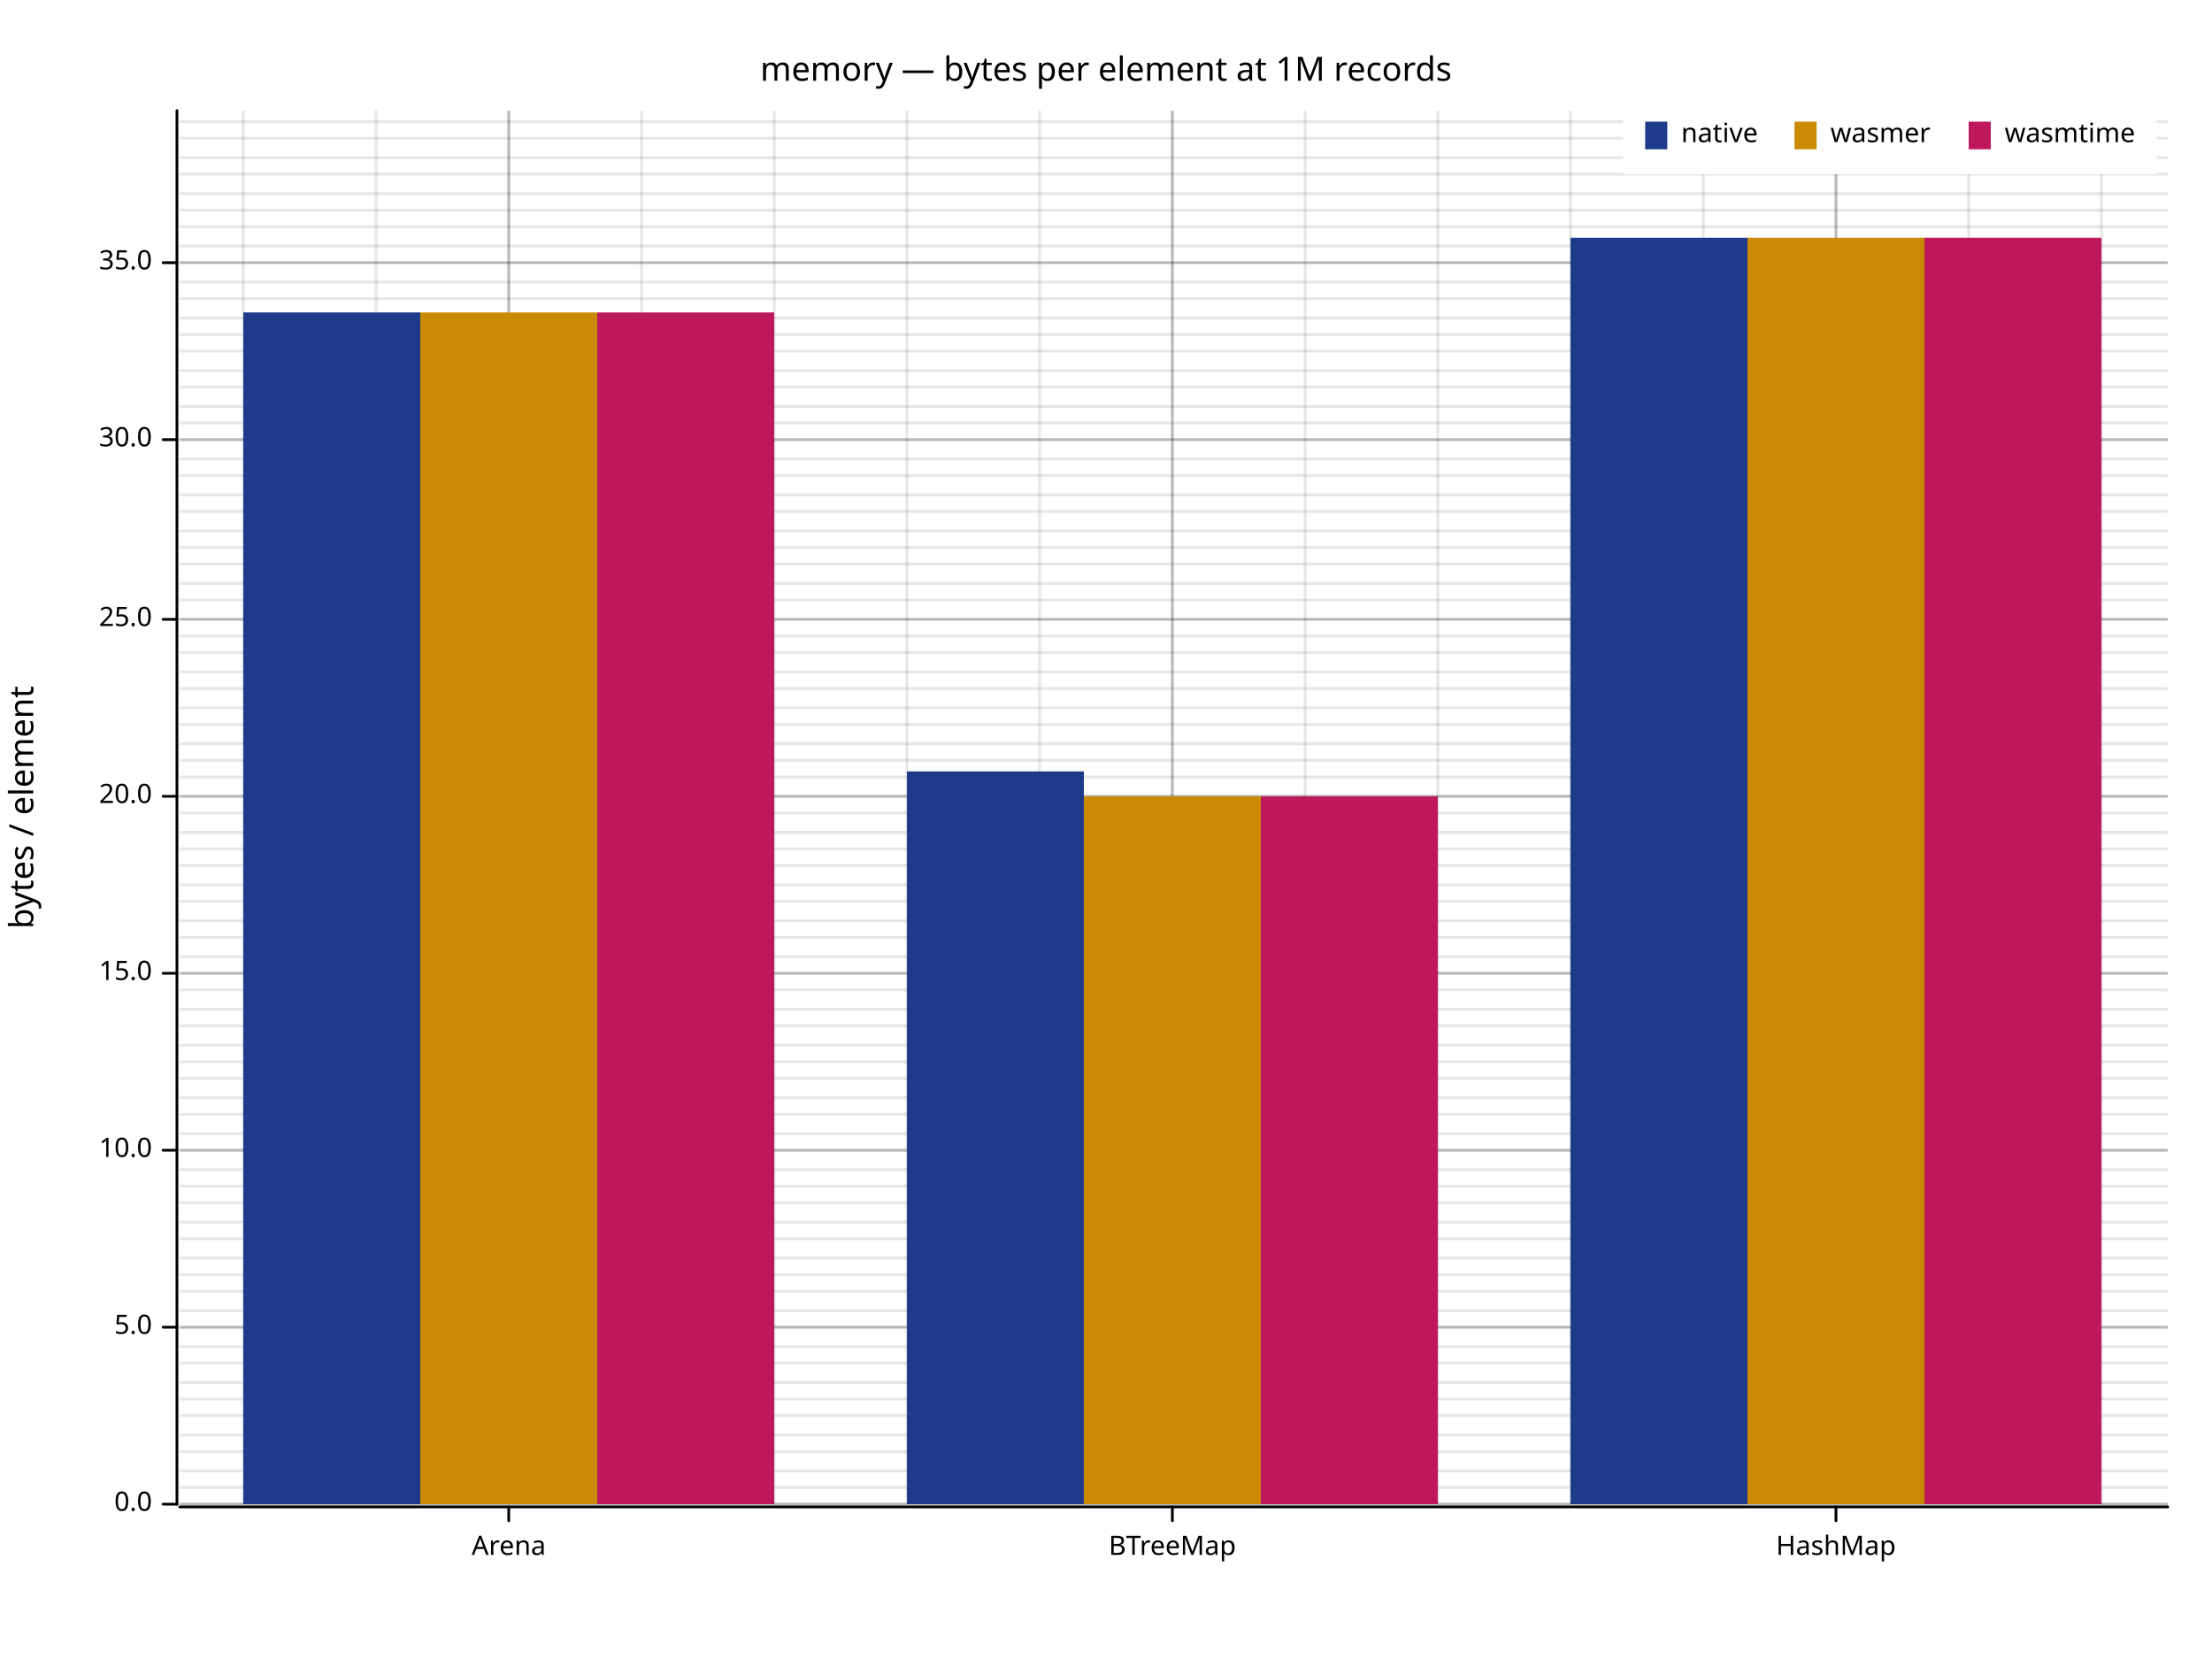
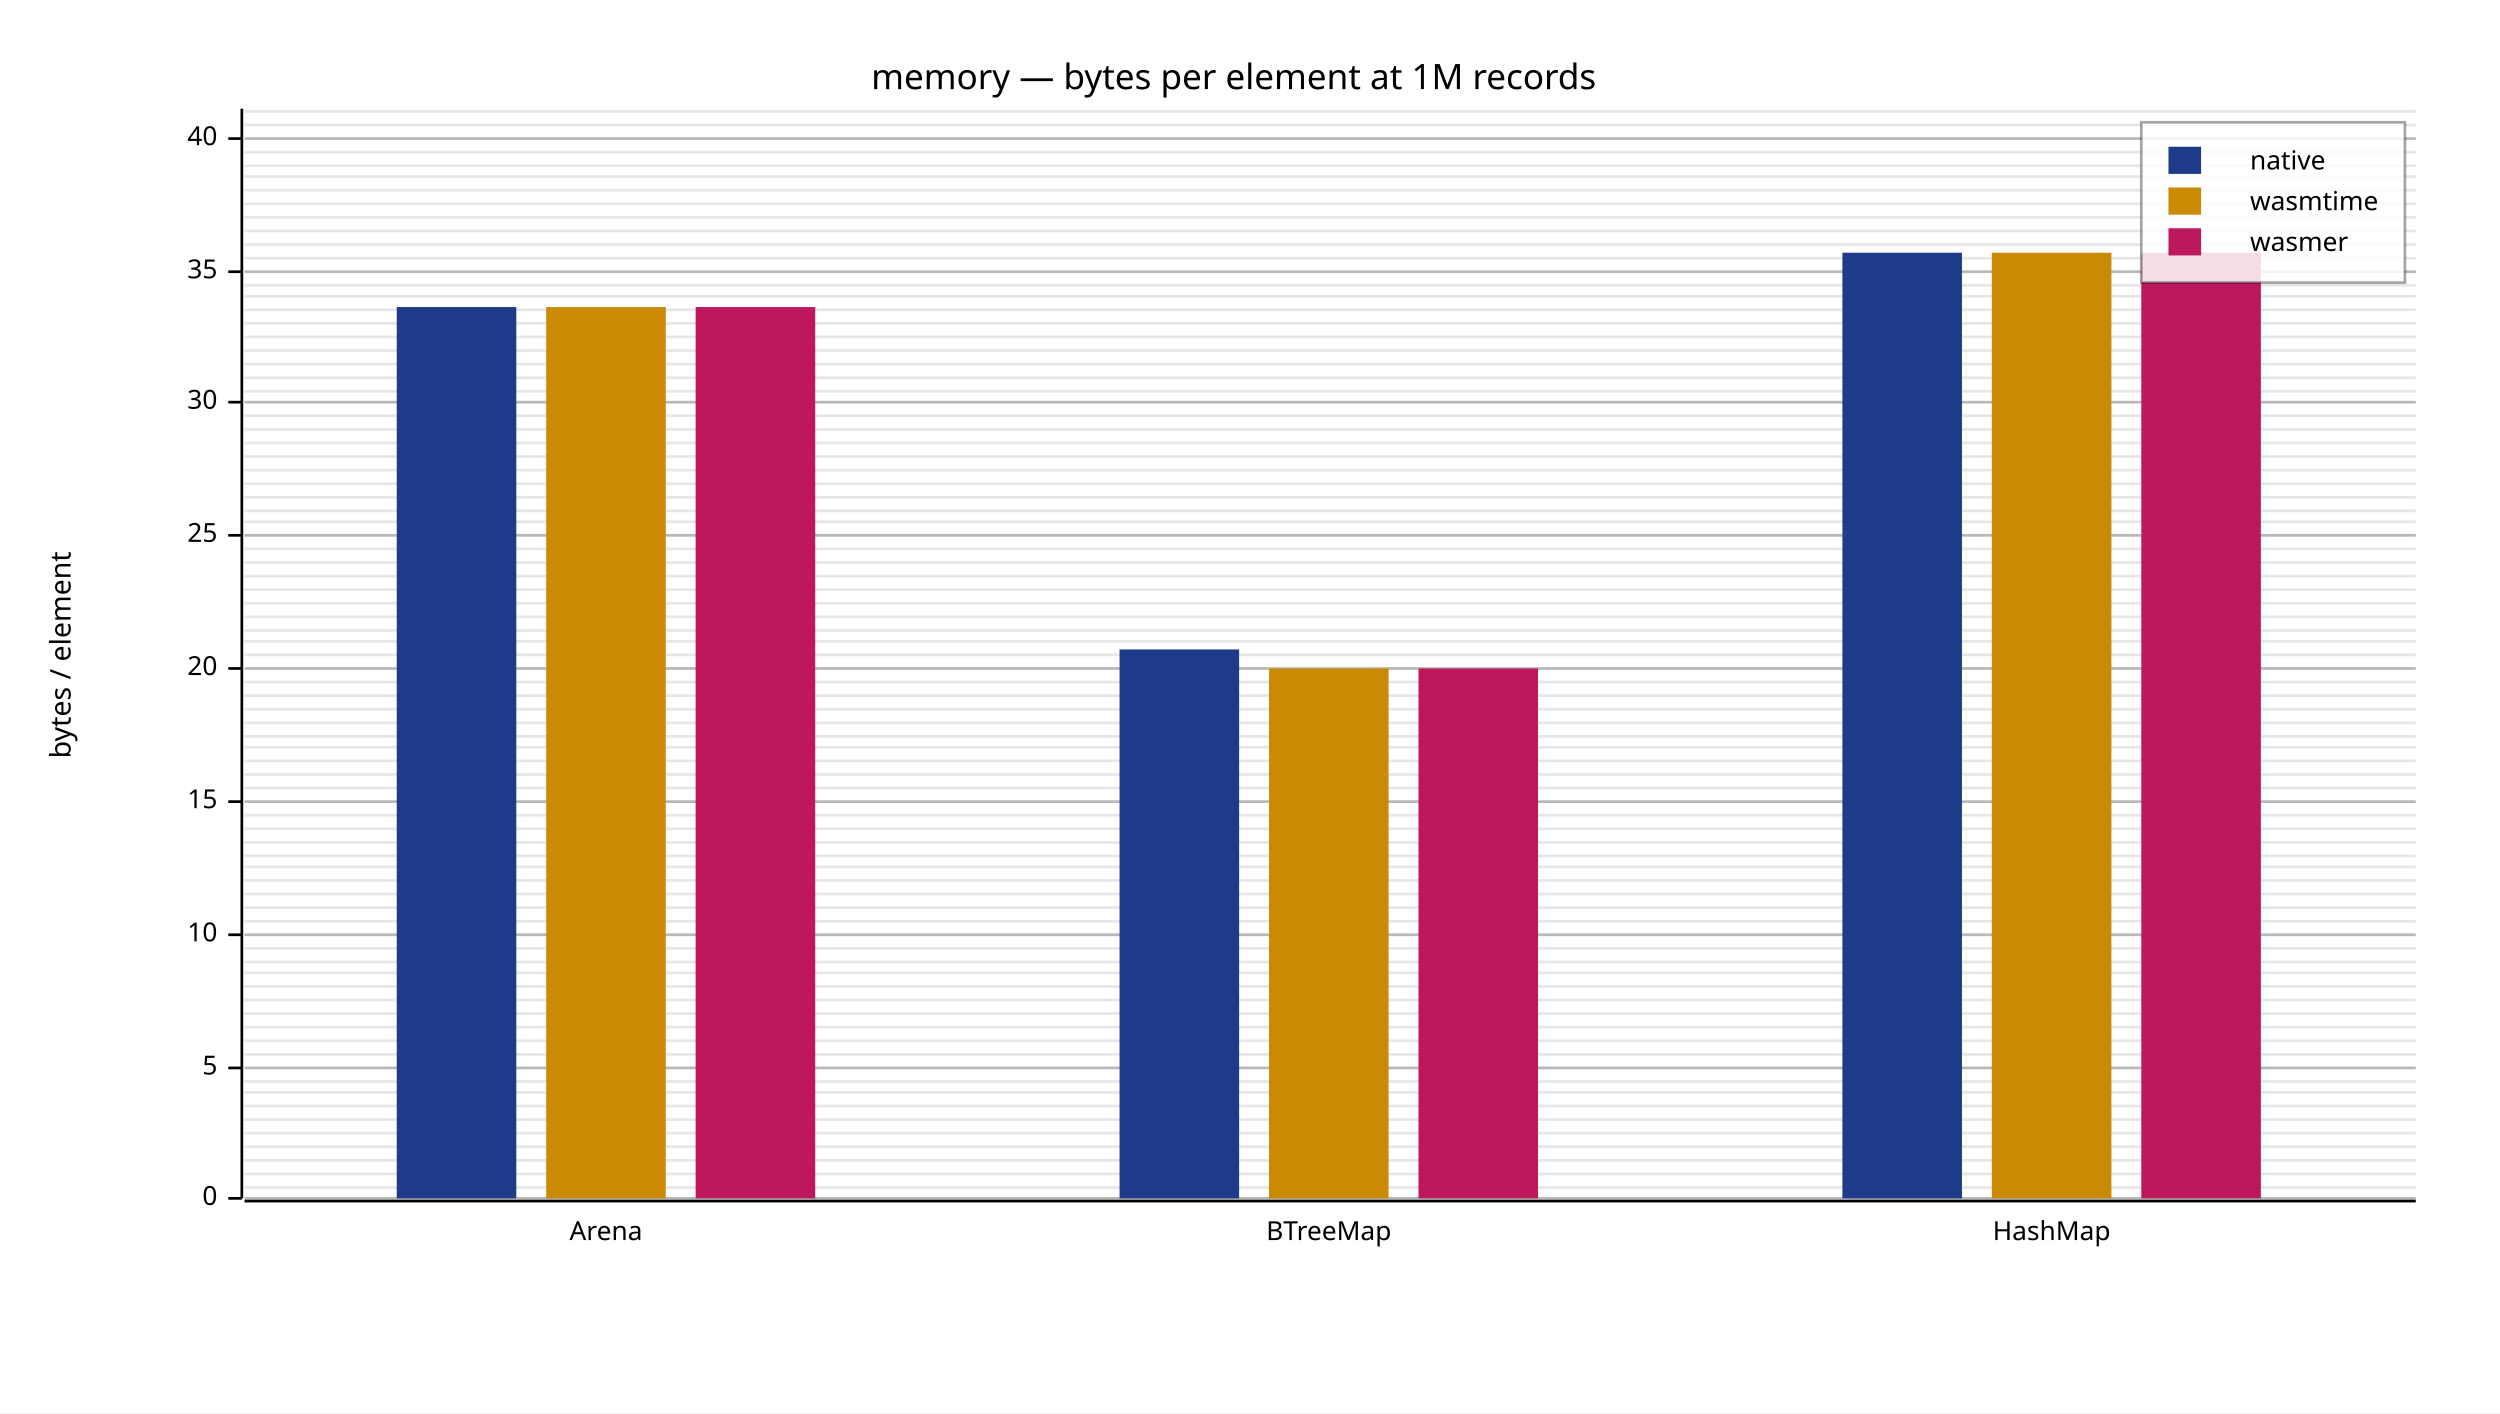
- <svg xmlns="http://www.w3.org/2000/svg" width="800" height="600" viewBox="0 0 800 600">
-   <rect x="0" y="0" width="800" height="600" opacity="1" fill="#FFFFFF" stroke="none" />
-   <text x="400" y="20" dy="0.76em" text-anchor="middle" font-family="sans-serif" font-size="12.097" opacity="1" fill="#000000">
+ <svg xmlns="http://www.w3.org/2000/svg" width="920" height="520" viewBox="0 0 920 520">
+   <rect x="0" y="0" width="920" height="520" opacity="1" fill="#FFFFFF" stroke="none" />
+   <text x="454" y="23" dy="0.76em" text-anchor="middle" font-family="sans-serif" font-size="12.903" opacity="1" fill="#000000">
memory — bytes per element at 1M records
</text>
-   <line opacity="0.1" stroke="#000000" stroke-width="1" x1="88" y1="544" x2="88" y2="40" />
-   <line opacity="0.1" stroke="#000000" stroke-width="1" x1="136" y1="544" x2="136" y2="40" />
-   <line opacity="0.1" stroke="#000000" stroke-width="1" x1="184" y1="544" x2="184" y2="40" />
-   <line opacity="0.1" stroke="#000000" stroke-width="1" x1="232" y1="544" x2="232" y2="40" />
-   <line opacity="0.1" stroke="#000000" stroke-width="1" x1="280" y1="544" x2="280" y2="40" />
-   <line opacity="0.1" stroke="#000000" stroke-width="1" x1="328" y1="544" x2="328" y2="40" />
-   <line opacity="0.1" stroke="#000000" stroke-width="1" x1="376" y1="544" x2="376" y2="40" />
-   <line opacity="0.1" stroke="#000000" stroke-width="1" x1="424" y1="544" x2="424" y2="40" />
-   <line opacity="0.1" stroke="#000000" stroke-width="1" x1="472" y1="544" x2="472" y2="40" />
-   <line opacity="0.1" stroke="#000000" stroke-width="1" x1="520" y1="544" x2="520" y2="40" />
-   <line opacity="0.1" stroke="#000000" stroke-width="1" x1="568" y1="544" x2="568" y2="40" />
-   <line opacity="0.1" stroke="#000000" stroke-width="1" x1="616" y1="544" x2="616" y2="40" />
-   <line opacity="0.1" stroke="#000000" stroke-width="1" x1="664" y1="544" x2="664" y2="40" />
-   <line opacity="0.1" stroke="#000000" stroke-width="1" x1="712" y1="544" x2="712" y2="40" />
-   <line opacity="0.1" stroke="#000000" stroke-width="1" x1="760" y1="544" x2="760" y2="40" />
-   <line opacity="0.1" stroke="#000000" stroke-width="1" x1="65" y1="544" x2="784" y2="544" />
-   <line opacity="0.1" stroke="#000000" stroke-width="1" x1="65" y1="538" x2="784" y2="538" />
-   <line opacity="0.1" stroke="#000000" stroke-width="1" x1="65" y1="532" x2="784" y2="532" />
-   <line opacity="0.1" stroke="#000000" stroke-width="1" x1="65" y1="525" x2="784" y2="525" />
-   <line opacity="0.1" stroke="#000000" stroke-width="1" x1="65" y1="519" x2="784" y2="519" />
-   <line opacity="0.1" stroke="#000000" stroke-width="1" x1="65" y1="512" x2="784" y2="512" />
-   <line opacity="0.1" stroke="#000000" stroke-width="1" x1="65" y1="506" x2="784" y2="506" />
-   <line opacity="0.1" stroke="#000000" stroke-width="1" x1="65" y1="500" x2="784" y2="500" />
-   <line opacity="0.1" stroke="#000000" stroke-width="1" x1="65" y1="493" x2="784" y2="493" />
-   <line opacity="0.1" stroke="#000000" stroke-width="1" x1="65" y1="487" x2="784" y2="487" />
-   <line opacity="0.1" stroke="#000000" stroke-width="1" x1="65" y1="480" x2="784" y2="480" />
-   <line opacity="0.1" stroke="#000000" stroke-width="1" x1="65" y1="474" x2="784" y2="474" />
-   <line opacity="0.1" stroke="#000000" stroke-width="1" x1="65" y1="467" x2="784" y2="467" />
-   <line opacity="0.1" stroke="#000000" stroke-width="1" x1="65" y1="461" x2="784" y2="461" />
-   <line opacity="0.1" stroke="#000000" stroke-width="1" x1="65" y1="455" x2="784" y2="455" />
-   <line opacity="0.1" stroke="#000000" stroke-width="1" x1="65" y1="448" x2="784" y2="448" />
-   <line opacity="0.1" stroke="#000000" stroke-width="1" x1="65" y1="442" x2="784" y2="442" />
-   <line opacity="0.1" stroke="#000000" stroke-width="1" x1="65" y1="435" x2="784" y2="435" />
-   <line opacity="0.1" stroke="#000000" stroke-width="1" x1="65" y1="429" x2="784" y2="429" />
-   <line opacity="0.1" stroke="#000000" stroke-width="1" x1="65" y1="423" x2="784" y2="423" />
-   <line opacity="0.1" stroke="#000000" stroke-width="1" x1="65" y1="416" x2="784" y2="416" />
-   <line opacity="0.1" stroke="#000000" stroke-width="1" x1="65" y1="410" x2="784" y2="410" />
-   <line opacity="0.1" stroke="#000000" stroke-width="1" x1="65" y1="403" x2="784" y2="403" />
-   <line opacity="0.1" stroke="#000000" stroke-width="1" x1="65" y1="397" x2="784" y2="397" />
-   <line opacity="0.1" stroke="#000000" stroke-width="1" x1="65" y1="390" x2="784" y2="390" />
-   <line opacity="0.1" stroke="#000000" stroke-width="1" x1="65" y1="384" x2="784" y2="384" />
-   <line opacity="0.1" stroke="#000000" stroke-width="1" x1="65" y1="378" x2="784" y2="378" />
-   <line opacity="0.1" stroke="#000000" stroke-width="1" x1="65" y1="371" x2="784" y2="371" />
-   <line opacity="0.1" stroke="#000000" stroke-width="1" x1="65" y1="365" x2="784" y2="365" />
-   <line opacity="0.1" stroke="#000000" stroke-width="1" x1="65" y1="358" x2="784" y2="358" />
-   <line opacity="0.1" stroke="#000000" stroke-width="1" x1="65" y1="352" x2="784" y2="352" />
-   <line opacity="0.1" stroke="#000000" stroke-width="1" x1="65" y1="346" x2="784" y2="346" />
-   <line opacity="0.1" stroke="#000000" stroke-width="1" x1="65" y1="339" x2="784" y2="339" />
-   <line opacity="0.1" stroke="#000000" stroke-width="1" x1="65" y1="333" x2="784" y2="333" />
-   <line opacity="0.1" stroke="#000000" stroke-width="1" x1="65" y1="326" x2="784" y2="326" />
-   <line opacity="0.1" stroke="#000000" stroke-width="1" x1="65" y1="320" x2="784" y2="320" />
-   <line opacity="0.1" stroke="#000000" stroke-width="1" x1="65" y1="313" x2="784" y2="313" />
-   <line opacity="0.1" stroke="#000000" stroke-width="1" x1="65" y1="307" x2="784" y2="307" />
-   <line opacity="0.1" stroke="#000000" stroke-width="1" x1="65" y1="301" x2="784" y2="301" />
-   <line opacity="0.1" stroke="#000000" stroke-width="1" x1="65" y1="294" x2="784" y2="294" />
-   <line opacity="0.1" stroke="#000000" stroke-width="1" x1="65" y1="288" x2="784" y2="288" />
-   <line opacity="0.1" stroke="#000000" stroke-width="1" x1="65" y1="281" x2="784" y2="281" />
-   <line opacity="0.1" stroke="#000000" stroke-width="1" x1="65" y1="275" x2="784" y2="275" />
-   <line opacity="0.1" stroke="#000000" stroke-width="1" x1="65" y1="269" x2="784" y2="269" />
-   <line opacity="0.1" stroke="#000000" stroke-width="1" x1="65" y1="262" x2="784" y2="262" />
-   <line opacity="0.1" stroke="#000000" stroke-width="1" x1="65" y1="256" x2="784" y2="256" />
-   <line opacity="0.1" stroke="#000000" stroke-width="1" x1="65" y1="249" x2="784" y2="249" />
-   <line opacity="0.1" stroke="#000000" stroke-width="1" x1="65" y1="243" x2="784" y2="243" />
-   <line opacity="0.1" stroke="#000000" stroke-width="1" x1="65" y1="236" x2="784" y2="236" />
-   <line opacity="0.1" stroke="#000000" stroke-width="1" x1="65" y1="230" x2="784" y2="230" />
-   <line opacity="0.1" stroke="#000000" stroke-width="1" x1="65" y1="224" x2="784" y2="224" />
-   <line opacity="0.1" stroke="#000000" stroke-width="1" x1="65" y1="217" x2="784" y2="217" />
-   <line opacity="0.1" stroke="#000000" stroke-width="1" x1="65" y1="211" x2="784" y2="211" />
-   <line opacity="0.1" stroke="#000000" stroke-width="1" x1="65" y1="204" x2="784" y2="204" />
-   <line opacity="0.1" stroke="#000000" stroke-width="1" x1="65" y1="198" x2="784" y2="198" />
-   <line opacity="0.1" stroke="#000000" stroke-width="1" x1="65" y1="192" x2="784" y2="192" />
-   <line opacity="0.1" stroke="#000000" stroke-width="1" x1="65" y1="185" x2="784" y2="185" />
-   <line opacity="0.1" stroke="#000000" stroke-width="1" x1="65" y1="179" x2="784" y2="179" />
-   <line opacity="0.1" stroke="#000000" stroke-width="1" x1="65" y1="172" x2="784" y2="172" />
-   <line opacity="0.1" stroke="#000000" stroke-width="1" x1="65" y1="166" x2="784" y2="166" />
-   <line opacity="0.1" stroke="#000000" stroke-width="1" x1="65" y1="159" x2="784" y2="159" />
-   <line opacity="0.1" stroke="#000000" stroke-width="1" x1="65" y1="153" x2="784" y2="153" />
-   <line opacity="0.1" stroke="#000000" stroke-width="1" x1="65" y1="147" x2="784" y2="147" />
-   <line opacity="0.1" stroke="#000000" stroke-width="1" x1="65" y1="140" x2="784" y2="140" />
-   <line opacity="0.1" stroke="#000000" stroke-width="1" x1="65" y1="134" x2="784" y2="134" />
-   <line opacity="0.1" stroke="#000000" stroke-width="1" x1="65" y1="127" x2="784" y2="127" />
-   <line opacity="0.1" stroke="#000000" stroke-width="1" x1="65" y1="121" x2="784" y2="121" />
-   <line opacity="0.1" stroke="#000000" stroke-width="1" x1="65" y1="115" x2="784" y2="115" />
-   <line opacity="0.1" stroke="#000000" stroke-width="1" x1="65" y1="108" x2="784" y2="108" />
-   <line opacity="0.1" stroke="#000000" stroke-width="1" x1="65" y1="102" x2="784" y2="102" />
-   <line opacity="0.1" stroke="#000000" stroke-width="1" x1="65" y1="95" x2="784" y2="95" />
-   <line opacity="0.1" stroke="#000000" stroke-width="1" x1="65" y1="89" x2="784" y2="89" />
-   <line opacity="0.1" stroke="#000000" stroke-width="1" x1="65" y1="82" x2="784" y2="82" />
-   <line opacity="0.1" stroke="#000000" stroke-width="1" x1="65" y1="76" x2="784" y2="76" />
-   <line opacity="0.1" stroke="#000000" stroke-width="1" x1="65" y1="70" x2="784" y2="70" />
-   <line opacity="0.1" stroke="#000000" stroke-width="1" x1="65" y1="63" x2="784" y2="63" />
-   <line opacity="0.1" stroke="#000000" stroke-width="1" x1="65" y1="57" x2="784" y2="57" />
-   <line opacity="0.1" stroke="#000000" stroke-width="1" x1="65" y1="50" x2="784" y2="50" />
-   <line opacity="0.1" stroke="#000000" stroke-width="1" x1="65" y1="44" x2="784" y2="44" />
-   <line opacity="0.2" stroke="#000000" stroke-width="1" x1="184" y1="544" x2="184" y2="40" />
-   <line opacity="0.2" stroke="#000000" stroke-width="1" x1="424" y1="544" x2="424" y2="40" />
-   <line opacity="0.2" stroke="#000000" stroke-width="1" x1="664" y1="544" x2="664" y2="40" />
-   <line opacity="0.2" stroke="#000000" stroke-width="1" x1="65" y1="544" x2="784" y2="544" />
-   <line opacity="0.2" stroke="#000000" stroke-width="1" x1="65" y1="480" x2="784" y2="480" />
-   <line opacity="0.2" stroke="#000000" stroke-width="1" x1="65" y1="416" x2="784" y2="416" />
-   <line opacity="0.2" stroke="#000000" stroke-width="1" x1="65" y1="352" x2="784" y2="352" />
-   <line opacity="0.2" stroke="#000000" stroke-width="1" x1="65" y1="288" x2="784" y2="288" />
-   <line opacity="0.2" stroke="#000000" stroke-width="1" x1="65" y1="224" x2="784" y2="224" />
-   <line opacity="0.2" stroke="#000000" stroke-width="1" x1="65" y1="159" x2="784" y2="159" />
-   <line opacity="0.2" stroke="#000000" stroke-width="1" x1="65" y1="95" x2="784" y2="95" />
-   <polyline stroke-linejoin="round" stroke-linecap="round" fill="none" opacity="1" stroke="#000000" stroke-width="1" points="64,40 64,544 " />
-   <text x="55" y="544" dy="0.5ex" text-anchor="end" font-family="sans-serif" font-size="9.677" opacity="1" fill="#000000">
- 0.0
+   <line opacity="0.1" stroke="#000000" stroke-width="1" x1="90" y1="441" x2="889" y2="441" />
+   <line opacity="0.1" stroke="#000000" stroke-width="1" x1="90" y1="437" x2="889" y2="437" />
+   <line opacity="0.1" stroke="#000000" stroke-width="1" x1="90" y1="432" x2="889" y2="432" />
+   <line opacity="0.1" stroke="#000000" stroke-width="1" x1="90" y1="427" x2="889" y2="427" />
+   <line opacity="0.1" stroke="#000000" stroke-width="1" x1="90" y1="422" x2="889" y2="422" />
+   <line opacity="0.1" stroke="#000000" stroke-width="1" x1="90" y1="417" x2="889" y2="417" />
+   <line opacity="0.1" stroke="#000000" stroke-width="1" x1="90" y1="412" x2="889" y2="412" />
+   <line opacity="0.1" stroke="#000000" stroke-width="1" x1="90" y1="407" x2="889" y2="407" />
+   <line opacity="0.1" stroke="#000000" stroke-width="1" x1="90" y1="402" x2="889" y2="402" />
+   <line opacity="0.1" stroke="#000000" stroke-width="1" x1="90" y1="398" x2="889" y2="398" />
+   <line opacity="0.1" stroke="#000000" stroke-width="1" x1="90" y1="393" x2="889" y2="393" />
+   <line opacity="0.1" stroke="#000000" stroke-width="1" x1="90" y1="388" x2="889" y2="388" />
+   <line opacity="0.1" stroke="#000000" stroke-width="1" x1="90" y1="383" x2="889" y2="383" />
+   <line opacity="0.1" stroke="#000000" stroke-width="1" x1="90" y1="378" x2="889" y2="378" />
+   <line opacity="0.1" stroke="#000000" stroke-width="1" x1="90" y1="373" x2="889" y2="373" />
+   <line opacity="0.1" stroke="#000000" stroke-width="1" x1="90" y1="368" x2="889" y2="368" />
+   <line opacity="0.1" stroke="#000000" stroke-width="1" x1="90" y1="363" x2="889" y2="363" />
+   <line opacity="0.1" stroke="#000000" stroke-width="1" x1="90" y1="358" x2="889" y2="358" />
+   <line opacity="0.1" stroke="#000000" stroke-width="1" x1="90" y1="354" x2="889" y2="354" />
+   <line opacity="0.1" stroke="#000000" stroke-width="1" x1="90" y1="349" x2="889" y2="349" />
+   <line opacity="0.1" stroke="#000000" stroke-width="1" x1="90" y1="344" x2="889" y2="344" />
+   <line opacity="0.1" stroke="#000000" stroke-width="1" x1="90" y1="339" x2="889" y2="339" />
+   <line opacity="0.1" stroke="#000000" stroke-width="1" x1="90" y1="334" x2="889" y2="334" />
+   <line opacity="0.1" stroke="#000000" stroke-width="1" x1="90" y1="329" x2="889" y2="329" />
+   <line opacity="0.1" stroke="#000000" stroke-width="1" x1="90" y1="324" x2="889" y2="324" />
+   <line opacity="0.1" stroke="#000000" stroke-width="1" x1="90" y1="319" x2="889" y2="319" />
+   <line opacity="0.1" stroke="#000000" stroke-width="1" x1="90" y1="315" x2="889" y2="315" />
+   <line opacity="0.1" stroke="#000000" stroke-width="1" x1="90" y1="310" x2="889" y2="310" />
+   <line opacity="0.1" stroke="#000000" stroke-width="1" x1="90" y1="305" x2="889" y2="305" />
+   <line opacity="0.1" stroke="#000000" stroke-width="1" x1="90" y1="300" x2="889" y2="300" />
+   <line opacity="0.1" stroke="#000000" stroke-width="1" x1="90" y1="295" x2="889" y2="295" />
+   <line opacity="0.1" stroke="#000000" stroke-width="1" x1="90" y1="290" x2="889" y2="290" />
+   <line opacity="0.1" stroke="#000000" stroke-width="1" x1="90" y1="285" x2="889" y2="285" />
+   <line opacity="0.1" stroke="#000000" stroke-width="1" x1="90" y1="280" x2="889" y2="280" />
+   <line opacity="0.1" stroke="#000000" stroke-width="1" x1="90" y1="275" x2="889" y2="275" />
+   <line opacity="0.1" stroke="#000000" stroke-width="1" x1="90" y1="271" x2="889" y2="271" />
+   <line opacity="0.1" stroke="#000000" stroke-width="1" x1="90" y1="266" x2="889" y2="266" />
+   <line opacity="0.1" stroke="#000000" stroke-width="1" x1="90" y1="261" x2="889" y2="261" />
+   <line opacity="0.1" stroke="#000000" stroke-width="1" x1="90" y1="256" x2="889" y2="256" />
+   <line opacity="0.1" stroke="#000000" stroke-width="1" x1="90" y1="251" x2="889" y2="251" />
+   <line opacity="0.1" stroke="#000000" stroke-width="1" x1="90" y1="246" x2="889" y2="246" />
+   <line opacity="0.1" stroke="#000000" stroke-width="1" x1="90" y1="241" x2="889" y2="241" />
+   <line opacity="0.1" stroke="#000000" stroke-width="1" x1="90" y1="236" x2="889" y2="236" />
+   <line opacity="0.1" stroke="#000000" stroke-width="1" x1="90" y1="232" x2="889" y2="232" />
+   <line opacity="0.1" stroke="#000000" stroke-width="1" x1="90" y1="227" x2="889" y2="227" />
+   <line opacity="0.1" stroke="#000000" stroke-width="1" x1="90" y1="222" x2="889" y2="222" />
+   <line opacity="0.1" stroke="#000000" stroke-width="1" x1="90" y1="217" x2="889" y2="217" />
+   <line opacity="0.1" stroke="#000000" stroke-width="1" x1="90" y1="212" x2="889" y2="212" />
+   <line opacity="0.1" stroke="#000000" stroke-width="1" x1="90" y1="207" x2="889" y2="207" />
+   <line opacity="0.1" stroke="#000000" stroke-width="1" x1="90" y1="202" x2="889" y2="202" />
+   <line opacity="0.1" stroke="#000000" stroke-width="1" x1="90" y1="197" x2="889" y2="197" />
+   <line opacity="0.1" stroke="#000000" stroke-width="1" x1="90" y1="192" x2="889" y2="192" />
+   <line opacity="0.1" stroke="#000000" stroke-width="1" x1="90" y1="188" x2="889" y2="188" />
+   <line opacity="0.1" stroke="#000000" stroke-width="1" x1="90" y1="183" x2="889" y2="183" />
+   <line opacity="0.1" stroke="#000000" stroke-width="1" x1="90" y1="178" x2="889" y2="178" />
+   <line opacity="0.1" stroke="#000000" stroke-width="1" x1="90" y1="173" x2="889" y2="173" />
+   <line opacity="0.1" stroke="#000000" stroke-width="1" x1="90" y1="168" x2="889" y2="168" />
+   <line opacity="0.1" stroke="#000000" stroke-width="1" x1="90" y1="163" x2="889" y2="163" />
+   <line opacity="0.1" stroke="#000000" stroke-width="1" x1="90" y1="158" x2="889" y2="158" />
+   <line opacity="0.1" stroke="#000000" stroke-width="1" x1="90" y1="153" x2="889" y2="153" />
+   <line opacity="0.1" stroke="#000000" stroke-width="1" x1="90" y1="148" x2="889" y2="148" />
+   <line opacity="0.1" stroke="#000000" stroke-width="1" x1="90" y1="144" x2="889" y2="144" />
+   <line opacity="0.1" stroke="#000000" stroke-width="1" x1="90" y1="139" x2="889" y2="139" />
+   <line opacity="0.1" stroke="#000000" stroke-width="1" x1="90" y1="134" x2="889" y2="134" />
+   <line opacity="0.1" stroke="#000000" stroke-width="1" x1="90" y1="129" x2="889" y2="129" />
+   <line opacity="0.1" stroke="#000000" stroke-width="1" x1="90" y1="124" x2="889" y2="124" />
+   <line opacity="0.1" stroke="#000000" stroke-width="1" x1="90" y1="119" x2="889" y2="119" />
+   <line opacity="0.1" stroke="#000000" stroke-width="1" x1="90" y1="114" x2="889" y2="114" />
+   <line opacity="0.1" stroke="#000000" stroke-width="1" x1="90" y1="109" x2="889" y2="109" />
+   <line opacity="0.1" stroke="#000000" stroke-width="1" x1="90" y1="105" x2="889" y2="105" />
+   <line opacity="0.1" stroke="#000000" stroke-width="1" x1="90" y1="100" x2="889" y2="100" />
+   <line opacity="0.1" stroke="#000000" stroke-width="1" x1="90" y1="95" x2="889" y2="95" />
+   <line opacity="0.1" stroke="#000000" stroke-width="1" x1="90" y1="90" x2="889" y2="90" />
+   <line opacity="0.1" stroke="#000000" stroke-width="1" x1="90" y1="85" x2="889" y2="85" />
+   <line opacity="0.1" stroke="#000000" stroke-width="1" x1="90" y1="80" x2="889" y2="80" />
+   <line opacity="0.1" stroke="#000000" stroke-width="1" x1="90" y1="75" x2="889" y2="75" />
+   <line opacity="0.1" stroke="#000000" stroke-width="1" x1="90" y1="70" x2="889" y2="70" />
+   <line opacity="0.1" stroke="#000000" stroke-width="1" x1="90" y1="65" x2="889" y2="65" />
+   <line opacity="0.1" stroke="#000000" stroke-width="1" x1="90" y1="61" x2="889" y2="61" />
+   <line opacity="0.1" stroke="#000000" stroke-width="1" x1="90" y1="56" x2="889" y2="56" />
+   <line opacity="0.1" stroke="#000000" stroke-width="1" x1="90" y1="51" x2="889" y2="51" />
+   <line opacity="0.1" stroke="#000000" stroke-width="1" x1="90" y1="46" x2="889" y2="46" />
+   <line opacity="0.1" stroke="#000000" stroke-width="1" x1="90" y1="41" x2="889" y2="41" />
+   <text x="18" y="241" dy="0.76em" text-anchor="middle" font-family="sans-serif" font-size="10.484" opacity="1" fill="#000000" transform="rotate(270, 18, 241)">
+ bytes / element
</text>
-   <polyline stroke-linejoin="round" stroke-linecap="round" fill="none" opacity="1" stroke="#000000" stroke-width="1" points="59,544 64,544 " />
-   <text x="55" y="480" dy="0.5ex" text-anchor="end" font-family="sans-serif" font-size="9.677" opacity="1" fill="#000000">
- 5.0
+   <line opacity="0.2" stroke="#000000" stroke-width="1" x1="90" y1="441" x2="889" y2="441" />
+   <line opacity="0.2" stroke="#000000" stroke-width="1" x1="90" y1="393" x2="889" y2="393" />
+   <line opacity="0.2" stroke="#000000" stroke-width="1" x1="90" y1="344" x2="889" y2="344" />
+   <line opacity="0.2" stroke="#000000" stroke-width="1" x1="90" y1="295" x2="889" y2="295" />
+   <line opacity="0.2" stroke="#000000" stroke-width="1" x1="90" y1="246" x2="889" y2="246" />
+   <line opacity="0.2" stroke="#000000" stroke-width="1" x1="90" y1="197" x2="889" y2="197" />
+   <line opacity="0.2" stroke="#000000" stroke-width="1" x1="90" y1="148" x2="889" y2="148" />
+   <line opacity="0.2" stroke="#000000" stroke-width="1" x1="90" y1="100" x2="889" y2="100" />
+   <line opacity="0.2" stroke="#000000" stroke-width="1" x1="90" y1="51" x2="889" y2="51" />
+   <polyline fill="none" opacity="1" stroke="#000000" stroke-width="1" points="89,40 89,441 " />
+   <text x="80" y="441" dy="0.5ex" text-anchor="end" font-family="sans-serif" font-size="9.677" opacity="1" fill="#000000">
+ 0
</text>
-   <polyline stroke-linejoin="round" stroke-linecap="round" fill="none" opacity="1" stroke="#000000" stroke-width="1" points="59,480 64,480 " />
-   <text x="55" y="416" dy="0.5ex" text-anchor="end" font-family="sans-serif" font-size="9.677" opacity="1" fill="#000000">
- 10.0
+   <polyline fill="none" opacity="1" stroke="#000000" stroke-width="1" points="84,441 89,441 " />
+   <text x="80" y="393" dy="0.5ex" text-anchor="end" font-family="sans-serif" font-size="9.677" opacity="1" fill="#000000">
+ 5
</text>
-   <polyline stroke-linejoin="round" stroke-linecap="round" fill="none" opacity="1" stroke="#000000" stroke-width="1" points="59,416 64,416 " />
-   <text x="55" y="352" dy="0.5ex" text-anchor="end" font-family="sans-serif" font-size="9.677" opacity="1" fill="#000000">
- 15.0
+   <polyline fill="none" opacity="1" stroke="#000000" stroke-width="1" points="84,393 89,393 " />
+   <text x="80" y="344" dy="0.5ex" text-anchor="end" font-family="sans-serif" font-size="9.677" opacity="1" fill="#000000">
+ 10
</text>
-   <polyline stroke-linejoin="round" stroke-linecap="round" fill="none" opacity="1" stroke="#000000" stroke-width="1" points="59,352 64,352 " />
-   <text x="55" y="288" dy="0.5ex" text-anchor="end" font-family="sans-serif" font-size="9.677" opacity="1" fill="#000000">
- 20.0
+   <polyline fill="none" opacity="1" stroke="#000000" stroke-width="1" points="84,344 89,344 " />
+   <text x="80" y="295" dy="0.5ex" text-anchor="end" font-family="sans-serif" font-size="9.677" opacity="1" fill="#000000">
+ 15
</text>
-   <polyline stroke-linejoin="round" stroke-linecap="round" fill="none" opacity="1" stroke="#000000" stroke-width="1" points="59,288 64,288 " />
-   <text x="55" y="224" dy="0.5ex" text-anchor="end" font-family="sans-serif" font-size="9.677" opacity="1" fill="#000000">
- 25.0
+   <polyline fill="none" opacity="1" stroke="#000000" stroke-width="1" points="84,295 89,295 " />
+   <text x="80" y="246" dy="0.5ex" text-anchor="end" font-family="sans-serif" font-size="9.677" opacity="1" fill="#000000">
+ 20
</text>
-   <polyline stroke-linejoin="round" stroke-linecap="round" fill="none" opacity="1" stroke="#000000" stroke-width="1" points="59,224 64,224 " />
-   <text x="55" y="159" dy="0.5ex" text-anchor="end" font-family="sans-serif" font-size="9.677" opacity="1" fill="#000000">
- 30.0
+   <polyline fill="none" opacity="1" stroke="#000000" stroke-width="1" points="84,246 89,246 " />
+   <text x="80" y="197" dy="0.5ex" text-anchor="end" font-family="sans-serif" font-size="9.677" opacity="1" fill="#000000">
+ 25
</text>
-   <polyline stroke-linejoin="round" stroke-linecap="round" fill="none" opacity="1" stroke="#000000" stroke-width="1" points="59,159 64,159 " />
-   <text x="55" y="95" dy="0.5ex" text-anchor="end" font-family="sans-serif" font-size="9.677" opacity="1" fill="#000000">
- 35.0
+   <polyline fill="none" opacity="1" stroke="#000000" stroke-width="1" points="84,197 89,197 " />
+   <text x="80" y="148" dy="0.5ex" text-anchor="end" font-family="sans-serif" font-size="9.677" opacity="1" fill="#000000">
+ 30
</text>
-   <polyline stroke-linejoin="round" stroke-linecap="round" fill="none" opacity="1" stroke="#000000" stroke-width="1" points="59,95 64,95 " />
-   <polyline stroke-linejoin="round" stroke-linecap="round" fill="none" opacity="1" stroke="#000000" stroke-width="1" points="65,545 784,545 " />
-   <text x="184" y="555" dy="0.76em" text-anchor="middle" font-family="sans-serif" font-size="9.677" opacity="1" fill="#000000">
+   <polyline fill="none" opacity="1" stroke="#000000" stroke-width="1" points="84,148 89,148 " />
+   <text x="80" y="100" dy="0.5ex" text-anchor="end" font-family="sans-serif" font-size="9.677" opacity="1" fill="#000000">
+ 35
+ </text>
+   <polyline fill="none" opacity="1" stroke="#000000" stroke-width="1" points="84,100 89,100 " />
+   <text x="80" y="51" dy="0.5ex" text-anchor="end" font-family="sans-serif" font-size="9.677" opacity="1" fill="#000000">
+ 40
+ </text>
+   <polyline fill="none" opacity="1" stroke="#000000" stroke-width="1" points="84,51 89,51 " />
+   <polyline fill="none" opacity="1" stroke="#000000" stroke-width="1" points="90,442 889,442 " />
+   <rect x="146" y="113" width="44" height="328" opacity="1" fill="#1E3A8A" stroke="none" />
+   <rect x="412" y="239" width="44" height="202" opacity="1" fill="#1E3A8A" stroke="none" />
+   <rect x="678" y="93" width="44" height="348" opacity="1" fill="#1E3A8A" stroke="none" />
+   <rect x="201" y="113" width="44" height="328" opacity="1" fill="#CA8A04" stroke="none" />
+   <rect x="467" y="246" width="44" height="195" opacity="1" fill="#CA8A04" stroke="none" />
+   <rect x="733" y="93" width="44" height="348" opacity="1" fill="#CA8A04" stroke="none" />
+   <rect x="256" y="113" width="44" height="328" opacity="1" fill="#BE185D" stroke="none" />
+   <rect x="522" y="246" width="44" height="195" opacity="1" fill="#BE185D" stroke="none" />
+   <rect x="788" y="93" width="44" height="348" opacity="1" fill="#BE185D" stroke="none" />
+   <rect x="788" y="45" width="97" height="59" opacity="0.85" fill="#FFFFFF" stroke="none" />
+   <rect x="788" y="45" width="97" height="59" opacity="0.35" fill="none" stroke="#000000" />
+   <text x="828" y="55" dy="0.76em" text-anchor="start" font-family="sans-serif" font-size="9.677" opacity="1" fill="#000000">
+ native
+ </text>
+   <text x="828" y="70" dy="0.76em" text-anchor="start" font-family="sans-serif" font-size="9.677" opacity="1" fill="#000000">
+ wasmtime
+ </text>
+   <text x="828" y="85" dy="0.76em" text-anchor="start" font-family="sans-serif" font-size="9.677" opacity="1" fill="#000000">
+ wasmer
+ </text>
+   <rect x="798" y="54" width="12" height="10" opacity="1" fill="#1E3A8A" stroke="none" />
+   <rect x="798" y="69" width="12" height="10" opacity="1" fill="#CA8A04" stroke="none" />
+   <rect x="798" y="84" width="12" height="10" opacity="1" fill="#BE185D" stroke="none" />
+   <text x="223" y="449" dy="0.76em" text-anchor="middle" font-family="sans-serif" font-size="9.677" opacity="1" fill="#000000">
Arena
</text>
-   <polyline stroke-linejoin="round" stroke-linecap="round" fill="none" opacity="1" stroke="#000000" stroke-width="1" points="184,545 184,550 " />
-   <text x="424" y="555" dy="0.76em" text-anchor="middle" font-family="sans-serif" font-size="9.677" opacity="1" fill="#000000">
+   <text x="489" y="449" dy="0.76em" text-anchor="middle" font-family="sans-serif" font-size="9.677" opacity="1" fill="#000000">
BTreeMap
</text>
-   <polyline stroke-linejoin="round" stroke-linecap="round" fill="none" opacity="1" stroke="#000000" stroke-width="1" points="424,545 424,550 " />
-   <text x="664" y="555" dy="0.76em" text-anchor="middle" font-family="sans-serif" font-size="9.677" opacity="1" fill="#000000">
+   <text x="755" y="449" dy="0.76em" text-anchor="middle" font-family="sans-serif" font-size="9.677" opacity="1" fill="#000000">
HashMap
</text>
-   <polyline stroke-linejoin="round" stroke-linecap="round" fill="none" opacity="1" stroke="#000000" stroke-width="1" points="664,545 664,550 " />
-   <rect x="88" y="113" width="64" height="431" opacity="1" fill="#1E3A8A" stroke="none" />
-   <rect x="328" y="279" width="64" height="265" opacity="1" fill="#1E3A8A" stroke="none" />
-   <rect x="568" y="86" width="64" height="458" opacity="1" fill="#1E3A8A" stroke="none" />
-   <rect x="152" y="113" width="64" height="431" opacity="1" fill="#CA8A04" stroke="none" />
-   <rect x="392" y="288" width="64" height="256" opacity="1" fill="#CA8A04" stroke="none" />
-   <rect x="632" y="86" width="64" height="458" opacity="1" fill="#CA8A04" stroke="none" />
-   <rect x="216" y="113" width="64" height="431" opacity="1" fill="#BE185D" stroke="none" />
-   <rect x="456" y="288" width="64" height="256" opacity="1" fill="#BE185D" stroke="none" />
-   <rect x="696" y="86" width="64" height="458" opacity="1" fill="#BE185D" stroke="none" />
-   <rect x="587" y="35" width="193" height="28" opacity="1" fill="#FFFFFF" stroke="none" />
-   <rect x="595" y="44" width="8" height="10" opacity="1" fill="#1E3A8A" stroke="none" />
-   <text x="608" y="49" dy="0.5ex" text-anchor="start" font-family="sans-serif" font-size="9.677" opacity="1" fill="#000000">
- native
- </text>
-   <rect x="649" y="44" width="8" height="10" opacity="1" fill="#CA8A04" stroke="none" />
-   <text x="662" y="49" dy="0.5ex" text-anchor="start" font-family="sans-serif" font-size="9.677" opacity="1" fill="#000000">
- wasmer
- </text>
-   <rect x="712" y="44" width="8" height="10" opacity="1" fill="#BE185D" stroke="none" />
-   <text x="725" y="49" dy="0.5ex" text-anchor="start" font-family="sans-serif" font-size="9.677" opacity="1" fill="#000000">
- wasmtime
- </text>
-   <text x="425" y="595" dy="-0.5ex" text-anchor="middle" font-family="sans-serif" font-size="12.097" opacity="1" fill="#000000">
- 
- </text>
-   <text x="9" y="292" dy="0.5ex" text-anchor="middle" font-family="sans-serif" font-size="12.097" opacity="1" fill="#000000" transform="rotate(270, 9, 292)">
- bytes / element
- </text>
</svg>
